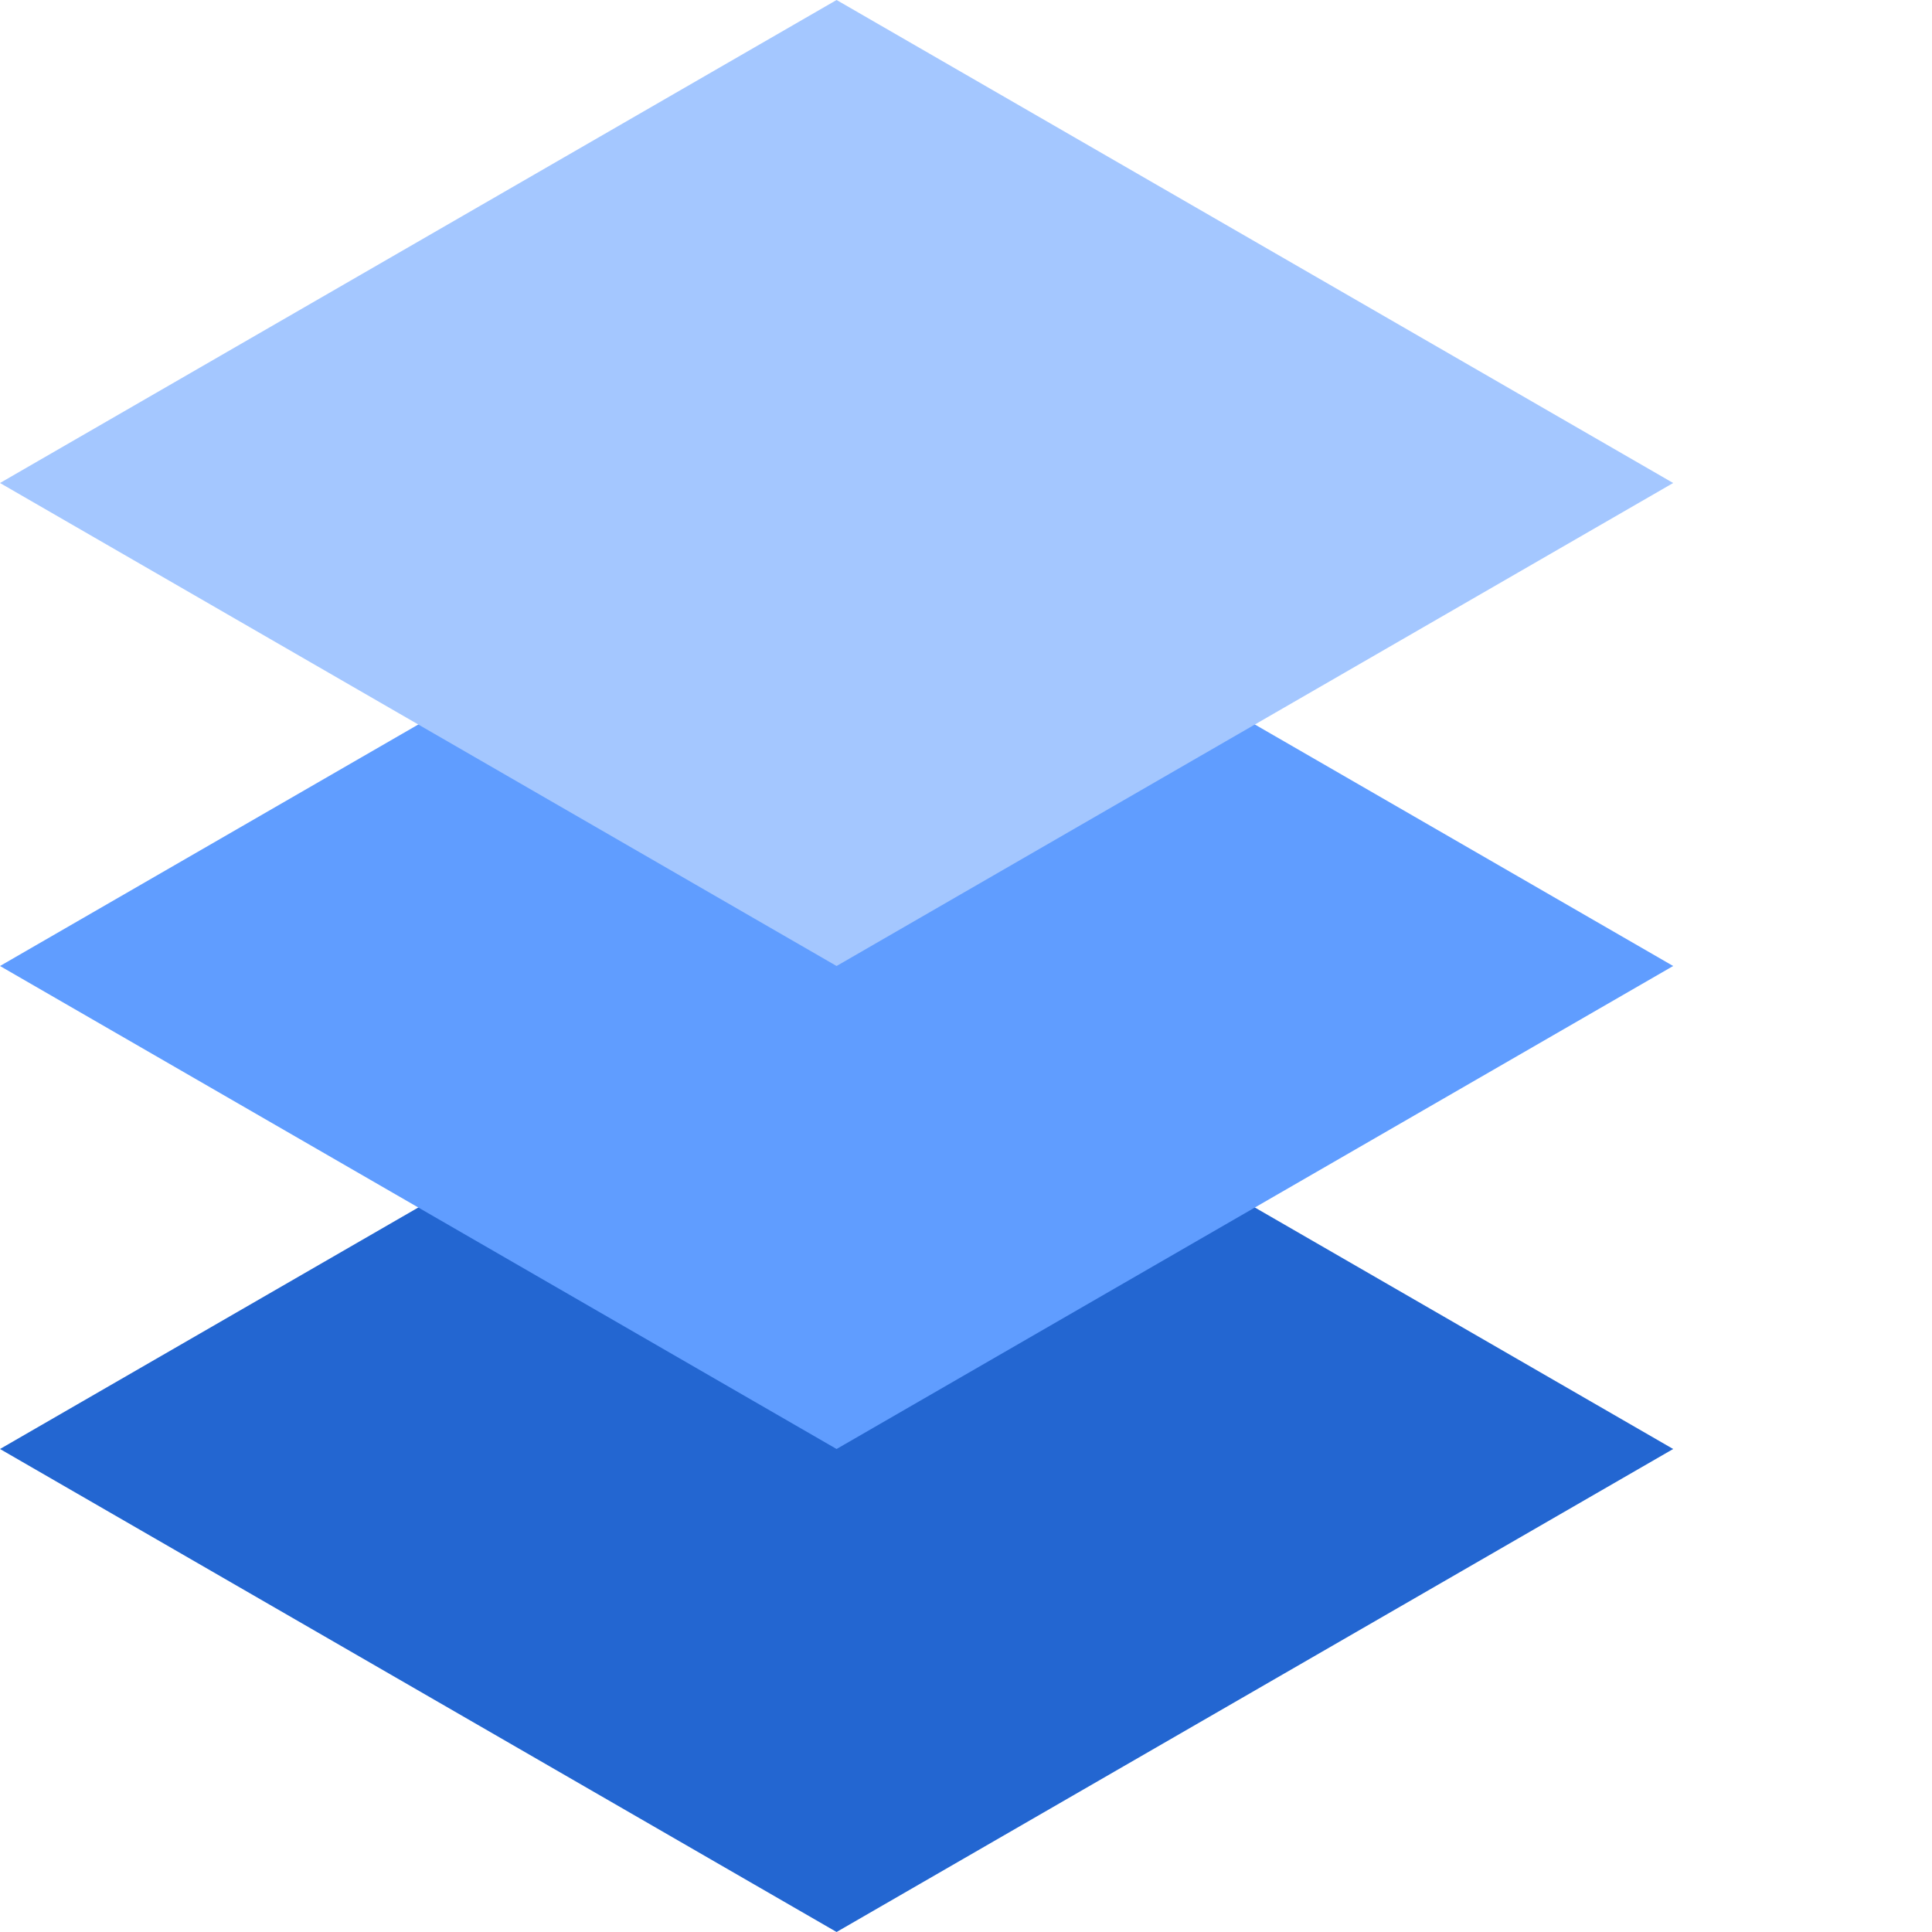
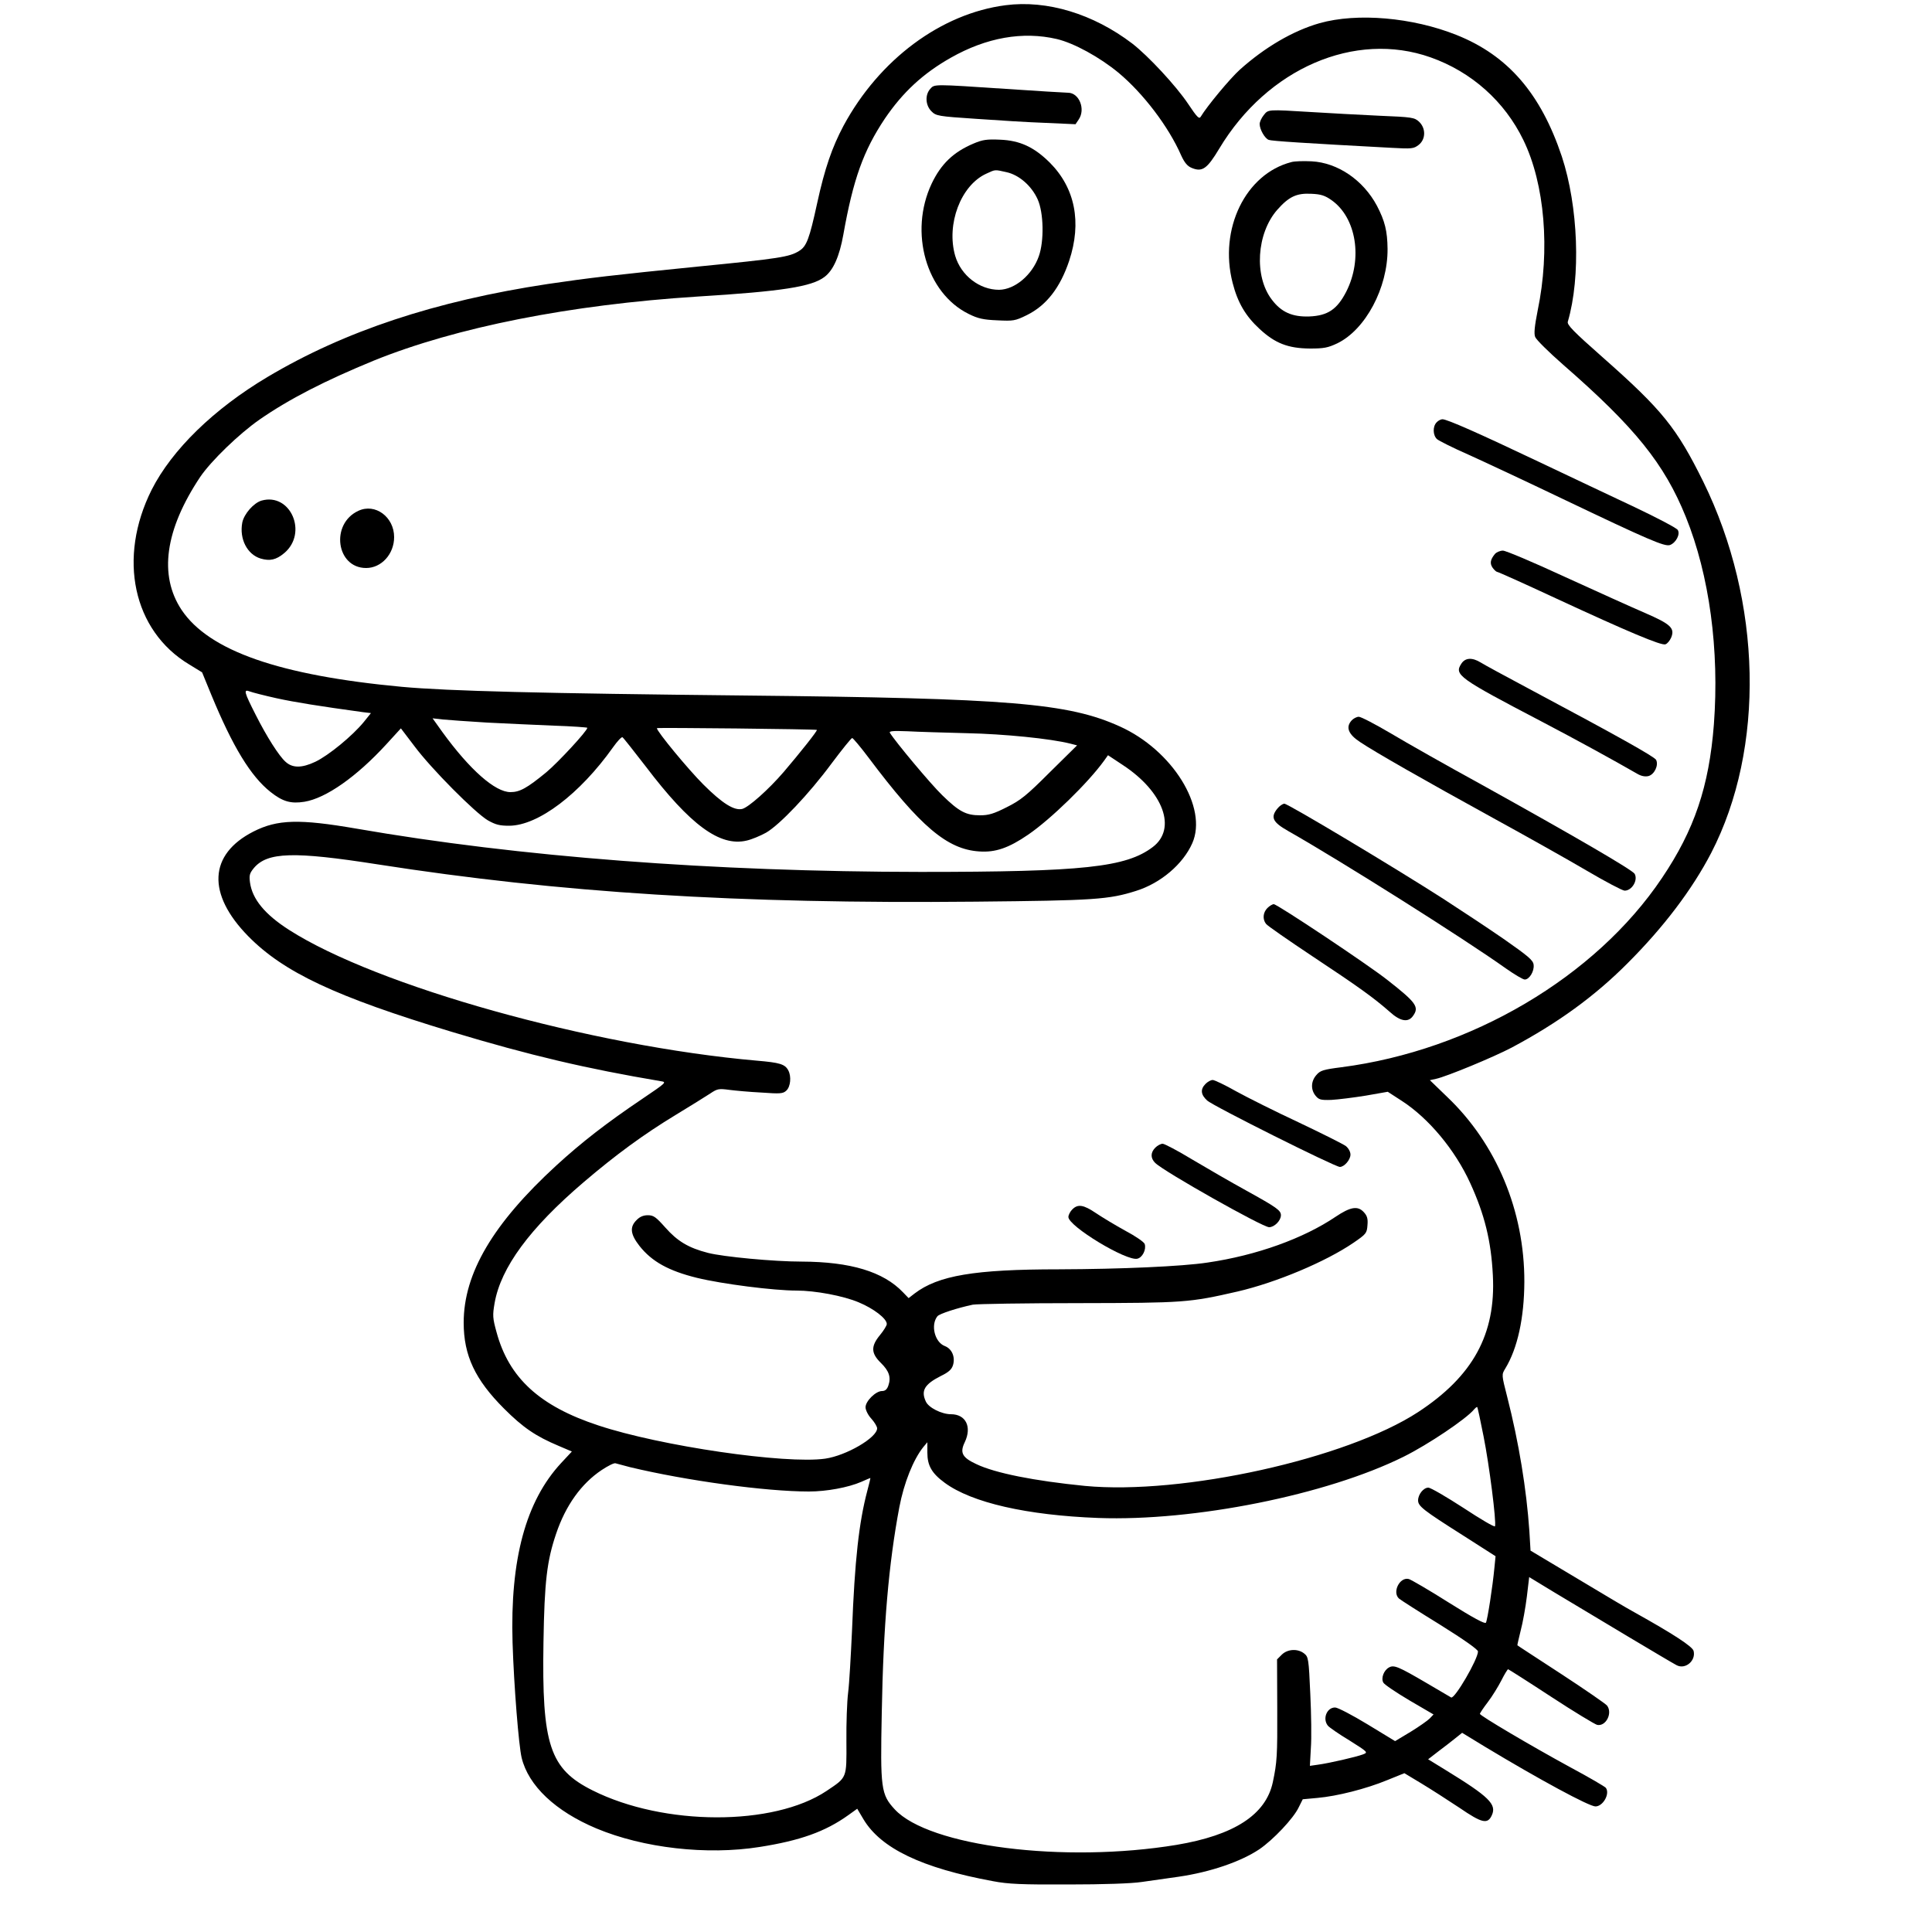
- <svg xmlns="http://www.w3.org/2000/svg" version="1.1" width="256" height="256" viewbox="0 0 949 256">
-   <path fill="#2366d1" d="M110.851 128L221.703 192L110.851 256L0 192Z" />
-   <path fill="#609dff" d="M110.851 64L221.703 128L110.851 192L0 128Z" />
-   <path fill="#a4c7ff" d="M110.851 0L221.703 64L110.851 128L0 64Z" />
+ <svg xmlns="http://www.w3.org/2000/svg" version="1.0" width="1000pt" height="1000pt" viewBox="0 0 1000 1000" preserveAspectRatio="xMidYMid meet">
+   <g transform="translate(0,1000) scale(0.1,-0.1)" fill="#000000" stroke="none">
+     <path d="M5205 9973 c-334 -43 -654 -281 -839 -624 -59 -111 -97 -220 -136 -399 -41 -188 -55 -225 -94 -249 -50 -31 -100 -39 -526 -81 -430 -43 -566 -59 -775 -90 -582 -88 -1052 -244 -1450 -481 -279 -166 -495 -377 -600 -584 -177 -353 -97 -729 194 -904 l67 -41 48 -117 c111 -269 204 -421 306 -502 63 -50 105 -62 175 -51 112 18 271 130 425 298 l75 82 70 -92 c87 -117 314 -345 380 -384 41 -23 61 -28 111 -28 150 1 365 164 537 406 22 31 44 55 49 52 5 -3 59 -72 121 -152 230 -303 383 -415 521 -383 27 6 72 25 101 41 71 41 222 200 339 358 54 72 102 132 107 132 4 0 43 -46 85 -102 268 -357 407 -474 572 -485 83 -6 152 17 254 87 117 80 310 268 393 383 l20 28 77 -51 c210 -138 280 -329 155 -424 -138 -105 -359 -129 -1202 -129 -1074 1 -2080 78 -2920 224 -296 51 -409 48 -533 -15 -232 -118 -242 -323 -27 -542 184 -187 452 -313 1054 -495 405 -122 695 -190 1080 -255 33 -5 32 -6 -95 -92 -184 -124 -313 -224 -444 -344 -328 -301 -480 -558 -480 -814 0 -170 59 -295 209 -445 98 -98 164 -143 283 -193 l68 -29 -55 -59 c-184 -198 -265 -500 -252 -930 7 -224 32 -534 47 -596 35 -145 175 -277 387 -366 244 -102 572 -139 844 -96 210 33 340 79 460 165 l46 33 32 -54 c90 -151 302 -253 671 -321 78 -15 149 -18 390 -17 181 0 328 5 380 13 47 7 132 19 190 27 165 24 322 78 418 142 72 49 177 160 204 217 l21 42 76 7 c102 9 252 47 361 92 l89 36 88 -53 c48 -29 137 -86 197 -126 117 -80 146 -87 168 -38 25 56 -14 95 -239 233 l-91 56 53 41 c30 22 69 53 88 68 l35 28 118 -72 c282 -170 539 -309 572 -309 39 0 76 65 54 96 -4 6 -86 54 -183 106 -211 115 -469 268 -469 277 0 4 18 31 41 61 23 30 54 81 70 112 16 32 32 58 35 58 2 0 103 -64 222 -142 119 -78 227 -143 239 -146 45 -9 81 61 51 100 -7 9 -114 83 -238 164 -124 81 -226 147 -226 148 -1 1 7 35 17 76 11 41 25 120 32 176 l12 101 130 -79 c201 -121 607 -364 633 -377 45 -24 101 23 88 74 -6 23 -106 88 -305 199 -32 17 -165 96 -298 176 l-241 144 -6 101 c-15 217 -54 457 -115 696 -29 113 -29 114 -10 145 64 105 98 262 99 449 1 367 -145 715 -399 957 l-90 87 32 7 c55 12 297 112 392 162 238 127 429 265 600 437 186 186 333 380 432 570 280 542 264 1301 -41 1922 -138 279 -212 371 -520 643 -153 135 -186 169 -181 185 68 232 54 597 -31 855 -109 326 -279 523 -545 629 -228 91 -514 116 -709 61 -137 -39 -284 -125 -413 -241 -50 -45 -169 -188 -202 -243 -8 -14 -19 -3 -65 66 -62 93 -207 249 -290 313 -201 153 -440 226 -655 198z m265 -175 c89 -21 222 -94 320 -175 128 -107 259 -279 324 -428 17 -37 32 -55 54 -64 55 -23 80 -5 143 100 249 415 702 611 1094 472 212 -75 383 -228 480 -428 111 -228 139 -570 74 -882 -16 -81 -20 -120 -13 -137 5 -14 70 -78 144 -143 373 -325 525 -514 636 -789 122 -302 174 -688 145 -1074 -25 -321 -101 -546 -269 -795 -344 -512 -988 -892 -1659 -979 -95 -12 -110 -17 -130 -41 -28 -32 -29 -75 -4 -106 17 -21 27 -24 83 -22 35 2 115 12 177 22 l114 20 71 -46 c140 -90 277 -254 356 -427 74 -162 108 -298 117 -477 16 -305 -103 -522 -387 -708 -371 -242 -1220 -430 -1725 -382 -261 26 -464 66 -562 113 -73 34 -86 59 -59 114 37 79 5 144 -72 144 -48 0 -116 34 -130 66 -26 56 -7 89 78 132 41 20 56 34 63 57 12 42 -6 84 -43 98 -52 20 -74 109 -38 154 10 13 103 43 183 60 22 4 270 8 550 8 545 1 571 3 820 60 202 47 456 154 600 252 67 46 70 50 73 92 3 34 -2 49 -20 68 -31 33 -69 26 -145 -25 -166 -112 -409 -200 -663 -237 -131 -20 -450 -34 -770 -35 -436 0 -624 -32 -746 -125 l-31 -24 -29 30 c-102 107 -272 158 -524 159 -146 0 -407 25 -485 45 -102 26 -159 61 -221 131 -49 55 -61 64 -91 64 -23 0 -42 -8 -58 -25 -37 -36 -32 -74 15 -134 64 -81 151 -129 297 -165 131 -32 398 -66 516 -66 96 0 242 -27 322 -61 77 -32 145 -84 145 -112 0 -8 -16 -34 -35 -57 -48 -58 -47 -94 4 -144 43 -42 54 -75 39 -118 -7 -20 -17 -28 -33 -28 -32 0 -85 -52 -85 -84 0 -14 13 -41 30 -59 17 -19 30 -41 30 -50 0 -48 -159 -141 -269 -157 -206 -29 -852 65 -1174 172 -304 100 -463 246 -527 483 -20 72 -21 87 -10 150 32 184 182 388 461 626 165 141 311 248 476 348 76 46 156 96 179 111 37 25 45 26 98 19 31 -4 106 -11 167 -14 97 -7 112 -6 129 10 22 20 27 74 10 105 -17 32 -44 40 -162 50 -856 75 -1968 386 -2422 677 -125 80 -190 159 -202 245 -5 38 -2 48 20 75 70 83 206 87 641 19 943 -147 1860 -205 3094 -193 617 6 690 11 832 56 127 40 242 138 290 246 82 185 -102 482 -375 605 -267 121 -571 146 -1936 160 -1053 11 -1539 23 -1780 45 -633 59 -998 186 -1140 398 -119 179 -86 415 96 688 56 83 202 224 307 297 154 107 342 203 593 306 425 172 1015 289 1674 331 438 27 592 51 658 102 45 34 77 106 97 218 51 287 104 435 215 601 93 137 198 234 341 315 185 105 373 138 549 97z m-4039 -3412 c96 -21 222 -41 447 -72 l42 -5 -37 -46 c-59 -72 -182 -173 -251 -206 -70 -33 -118 -33 -154 0 -34 30 -98 131 -154 242 -61 120 -65 135 -31 122 13 -5 75 -21 138 -35z m1089 -126 c96 -5 253 -12 348 -16 94 -3 172 -9 172 -11 0 -16 -151 -179 -212 -230 -101 -83 -138 -103 -186 -103 -79 0 -210 115 -353 312 l-50 70 53 -6 c29 -3 132 -10 228 -16z m1708 -38 c5 -3 -90 -122 -171 -217 -80 -93 -182 -183 -215 -192 -42 -10 -104 29 -202 127 -78 78 -240 274 -240 291 0 4 821 -5 828 -9z m777 -17 c192 -4 432 -28 535 -54 l35 -9 -141 -139 c-121 -121 -151 -145 -223 -181 -67 -34 -94 -42 -138 -42 -73 0 -109 19 -196 104 -60 58 -242 276 -271 323 -5 9 16 11 91 8 54 -3 193 -7 308 -10z m2674 -3640 c29 -145 67 -442 59 -465 -2 -6 -75 37 -163 95 -88 57 -170 105 -182 105 -25 0 -53 -35 -53 -66 0 -30 27 -51 229 -179 l172 -110 -6 -60 c-9 -96 -36 -271 -44 -284 -5 -8 -66 25 -192 104 -101 64 -194 118 -207 122 -47 12 -87 -68 -51 -101 8 -7 103 -68 212 -135 128 -80 197 -129 197 -139 0 -40 -121 -248 -139 -238 -3 2 -60 35 -126 74 -147 86 -170 96 -196 81 -26 -14 -42 -55 -29 -78 5 -10 66 -51 135 -92 l125 -73 -20 -21 c-11 -11 -55 -42 -99 -69 l-80 -48 -143 87 c-79 48 -154 87 -167 87 -43 1 -67 -58 -38 -94 6 -8 56 -43 111 -76 98 -62 98 -62 70 -73 -35 -13 -173 -45 -232 -53 l-42 -6 5 92 c4 51 2 178 -3 282 -8 180 -10 190 -31 207 -33 27 -86 24 -116 -5 l-25 -25 1 -253 c1 -246 -1 -279 -23 -383 -36 -168 -200 -274 -498 -324 -582 -96 -1282 -8 -1459 184 -71 77 -75 107 -67 500 8 451 36 773 91 1064 24 126 72 246 124 311 l21 25 0 -54 c0 -67 23 -107 90 -156 140 -103 425 -168 795 -182 495 -18 1181 119 1580 317 127 63 323 195 364 244 8 9 15 15 17 13 2 -1 17 -70 33 -152z m-4418 -159 c292 -70 702 -126 926 -126 92 0 204 21 271 50 24 11 46 20 47 20 1 0 -6 -30 -16 -67 -43 -163 -65 -358 -79 -723 -6 -129 -14 -273 -20 -320 -6 -47 -10 -161 -9 -253 1 -194 4 -185 -103 -257 -274 -183 -842 -182 -1211 3 -222 111 -263 236 -254 767 5 316 18 422 66 563 49 145 130 258 235 328 33 22 65 38 72 35 6 -2 40 -11 75 -20z" />
+     <path d="M4815 9540 c-28 -31 -25 -85 6 -116 24 -24 34 -26 230 -39 112 -8 274 -18 360 -21 l156 -7 16 24 c37 53 3 139 -55 139 -13 0 -158 9 -323 20 -375 25 -368 25 -390 0z" />
+     <path d="M6541 9404 c-12 -15 -21 -35 -21 -46 0 -28 27 -75 47 -82 15 -6 186 -17 633 -41 108 -6 117 -5 143 15 37 29 38 86 2 120 -24 22 -35 24 -207 31 -101 5 -258 13 -350 19 -229 14 -223 14 -247 -16z" />
+     <path d="M5039 9257 c-104 -44 -168 -105 -217 -208 -118 -251 -28 -566 192 -674 48 -24 76 -30 148 -33 83 -4 92 -3 153 27 101 50 172 141 219 281 66 199 31 377 -101 509 -81 80 -154 114 -257 118 -68 3 -90 0 -137 -20z m170 -148 c65 -14 130 -70 162 -141 31 -69 34 -215 6 -294 -34 -97 -124 -173 -206 -174 -101 0 -197 74 -227 176 -47 163 29 365 161 425 48 22 42 22 104 8z" />
+     <path d="M6684 9161 c-237 -61 -376 -346 -304 -625 26 -102 67 -172 140 -239 80 -74 147 -100 260 -101 73 0 93 4 142 27 146 71 261 287 260 488 -1 94 -14 145 -55 224 -71 133 -203 223 -338 230 -41 2 -88 1 -105 -4z m208 -197 c128 -90 163 -303 76 -474 -47 -91 -95 -124 -191 -128 -88 -3 -145 22 -194 87 -93 121 -79 343 28 465 60 68 100 87 176 83 50 -2 71 -9 105 -33z" />
+     <path d="M7436 7814 c-21 -21 -20 -67 2 -87 9 -8 82 -45 162 -80 80 -36 300 -139 490 -230 438 -209 527 -248 554 -238 31 12 54 56 40 78 -6 10 -107 63 -225 119 -118 55 -342 162 -499 236 -307 146 -470 218 -494 218 -8 0 -22 -7 -30 -16z" />
+     <path d="M1354 7409 c-41 -12 -91 -69 -100 -114 -16 -85 26 -165 95 -186 48 -14 80 -7 122 28 124 104 33 314 -117 272z" />
+     <path d="M1855 7356 c-146 -67 -115 -296 40 -296 79 0 145 72 145 160 0 104 -98 177 -185 136z" />
+     <path d="M7738 7133 c-24 -29 -28 -49 -12 -72 8 -11 19 -21 23 -21 5 0 141 -61 302 -136 380 -176 547 -246 569 -239 10 3 23 19 30 35 20 49 -3 70 -137 128 -65 28 -251 112 -413 186 -162 75 -306 136 -321 136 -14 0 -33 -8 -41 -17z" />
+     <path d="M7564 6565 c-38 -58 -16 -74 416 -300 174 -91 371 -199 496 -271 19 -11 39 -15 56 -11 31 8 54 56 40 84 -10 17 -193 120 -662 370 -118 63 -229 123 -246 134 -44 27 -80 25 -100 -6z" />
+     <path d="M6996 6271 c-32 -35 -17 -72 44 -112 76 -51 328 -195 690 -394 168 -92 385 -214 482 -271 97 -57 186 -104 197 -104 38 0 70 54 52 87 -11 20 -312 195 -791 461 -179 98 -391 218 -471 266 -80 47 -154 86 -166 86 -11 0 -28 -9 -37 -19z" />
+     <path d="M6611 5814 c-36 -45 -23 -70 56 -115 273 -155 906 -554 1128 -712 44 -31 88 -57 97 -57 24 0 50 43 46 76 -2 24 -28 45 -155 134 -84 58 -225 151 -313 208 -249 160 -803 492 -822 492 -9 0 -26 -12 -37 -26z" />
+     <path d="M6560 5300 c-23 -23 -26 -58 -7 -82 6 -9 116 -85 242 -169 237 -157 315 -213 398 -286 55 -50 96 -57 121 -21 33 46 16 69 -132 185 -101 80 -571 393 -589 393 -7 0 -22 -9 -33 -20z" />
+     <path d="M6240 4390 c-28 -28 -25 -56 8 -86 29 -28 662 -344 687 -344 23 0 55 37 55 64 0 14 -10 33 -24 44 -13 10 -123 65 -243 122 -120 56 -266 129 -324 161 -58 33 -113 59 -122 59 -10 0 -26 -9 -37 -20z" />
+     <path d="M5980 4060 c-25 -25 -26 -54 -1 -79 45 -45 556 -333 590 -333 27 0 61 34 61 62 0 25 -21 40 -180 128 -80 44 -206 117 -280 161 -74 45 -143 81 -152 81 -10 0 -27 -9 -38 -20z" />
+     <path d="M5550 3740 c-11 -11 -20 -29 -20 -39 0 -48 301 -230 357 -216 26 6 47 47 38 76 -3 10 -48 41 -99 68 -51 28 -119 69 -152 91 -66 45 -95 49 -124 20z" />
+   </g>
</svg>
